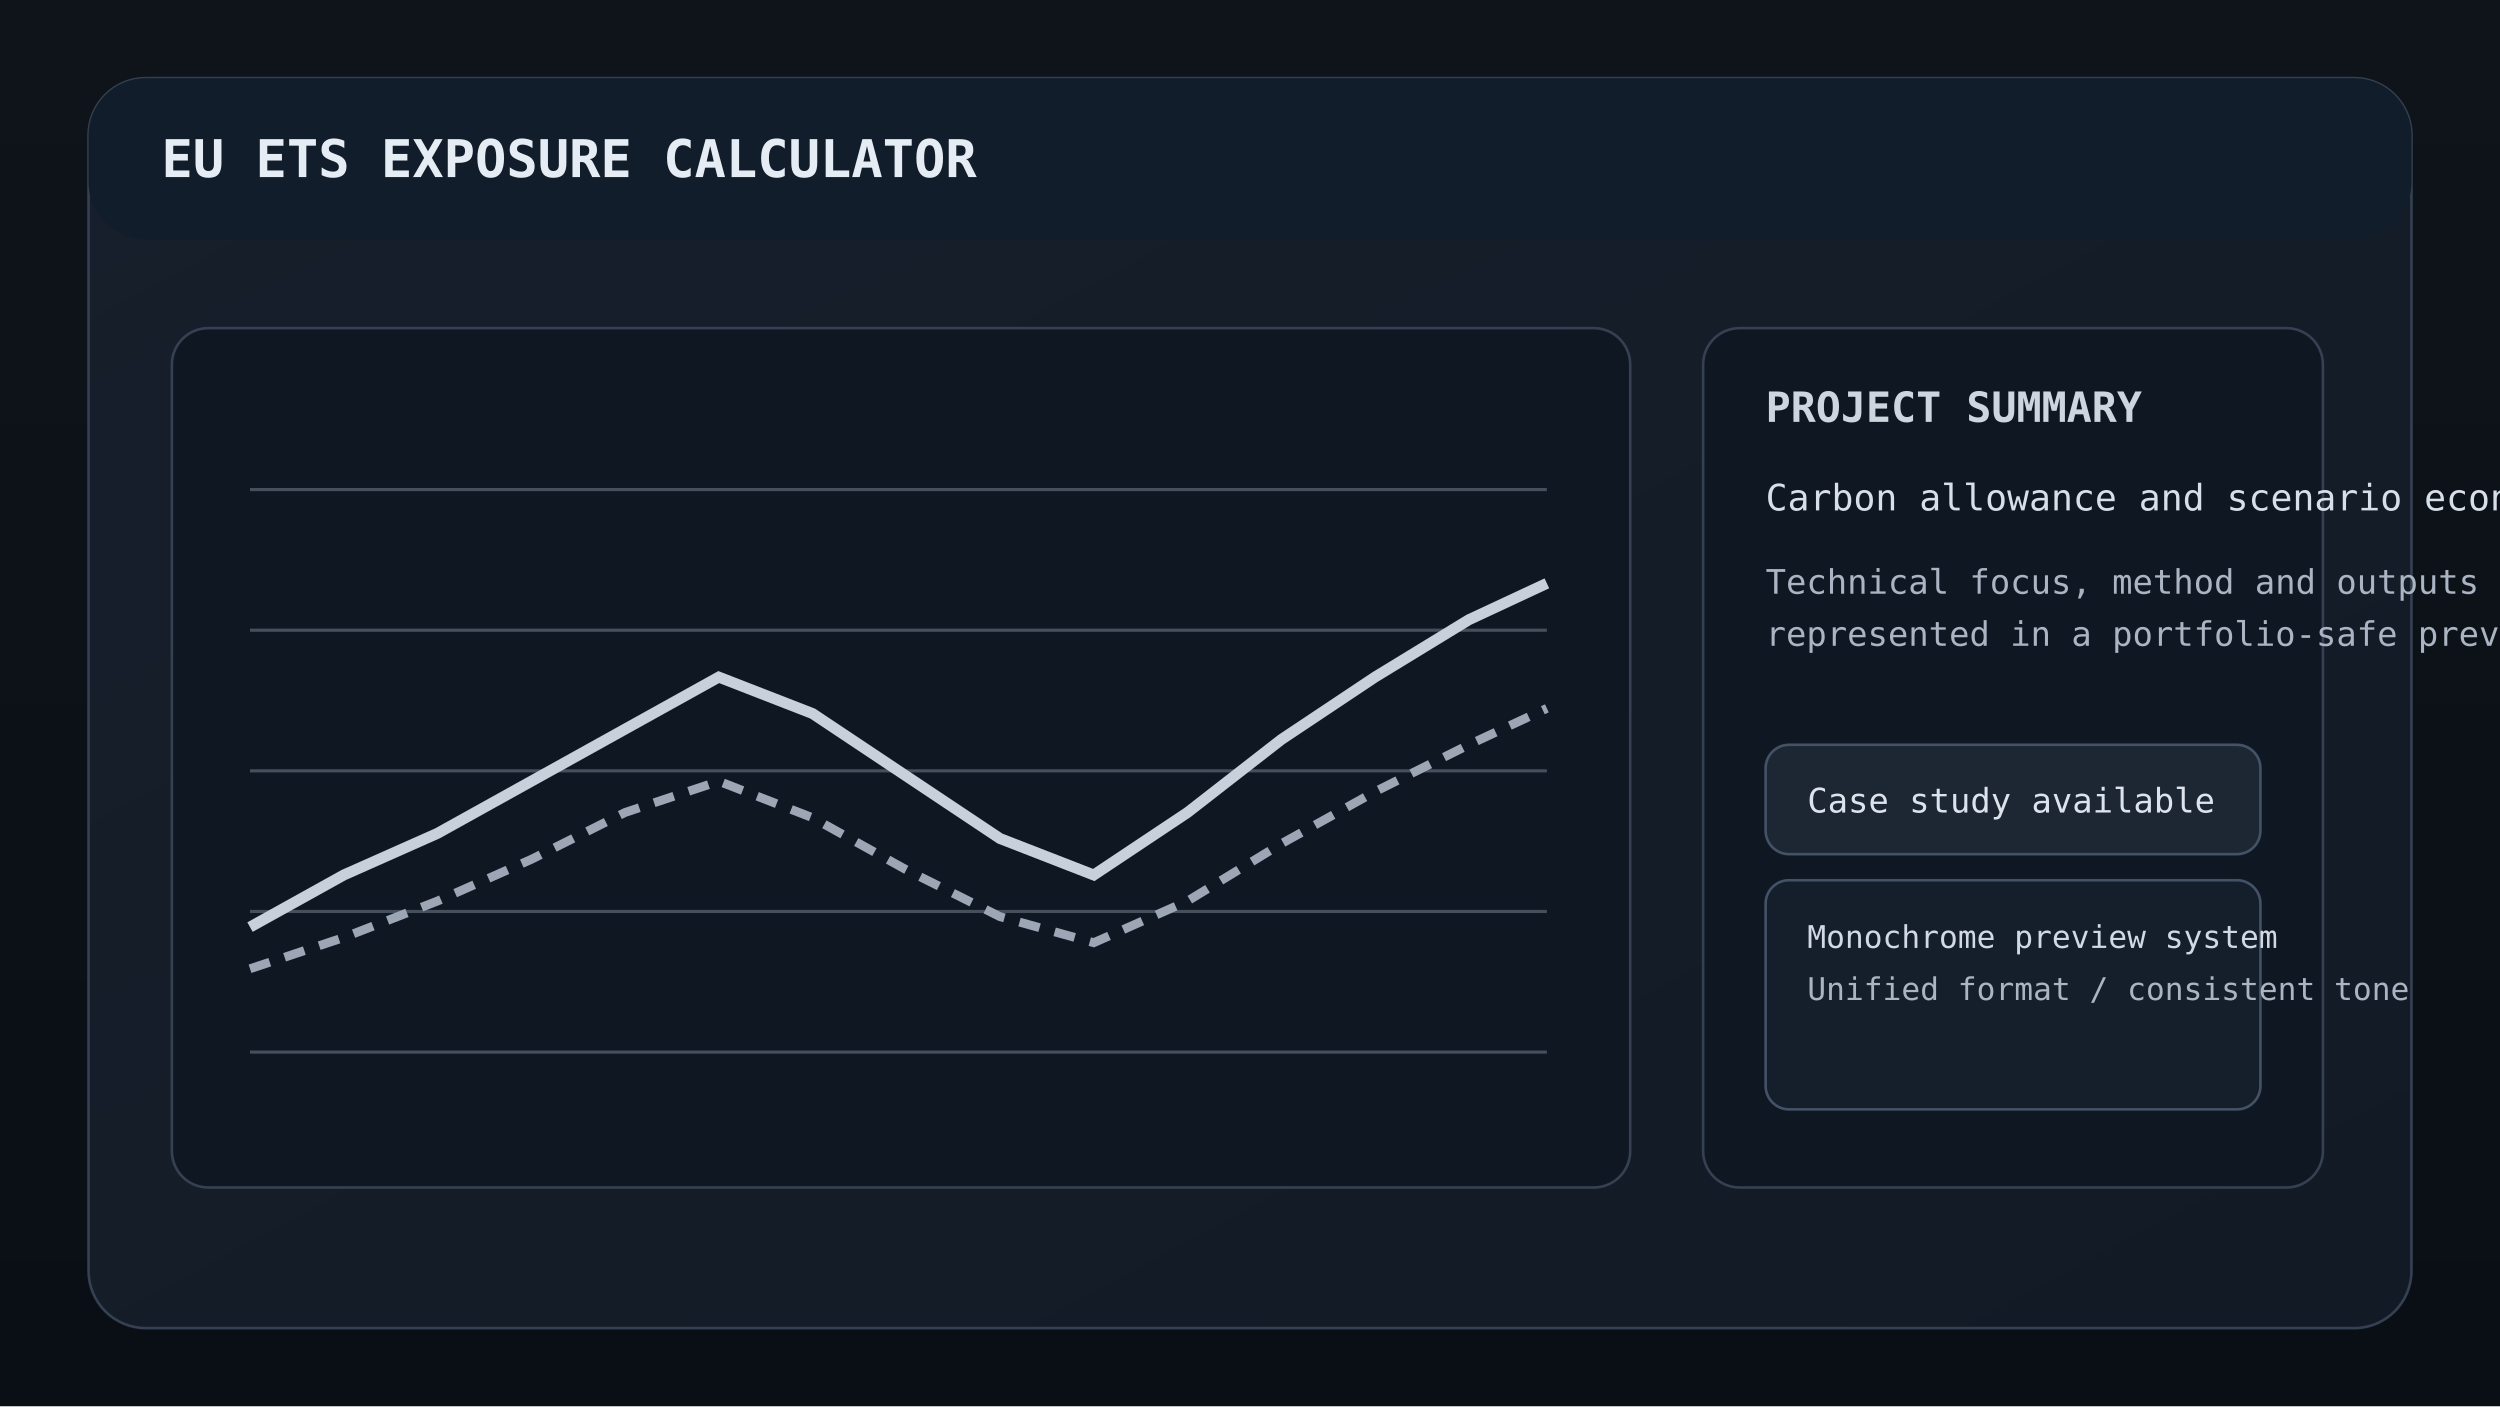
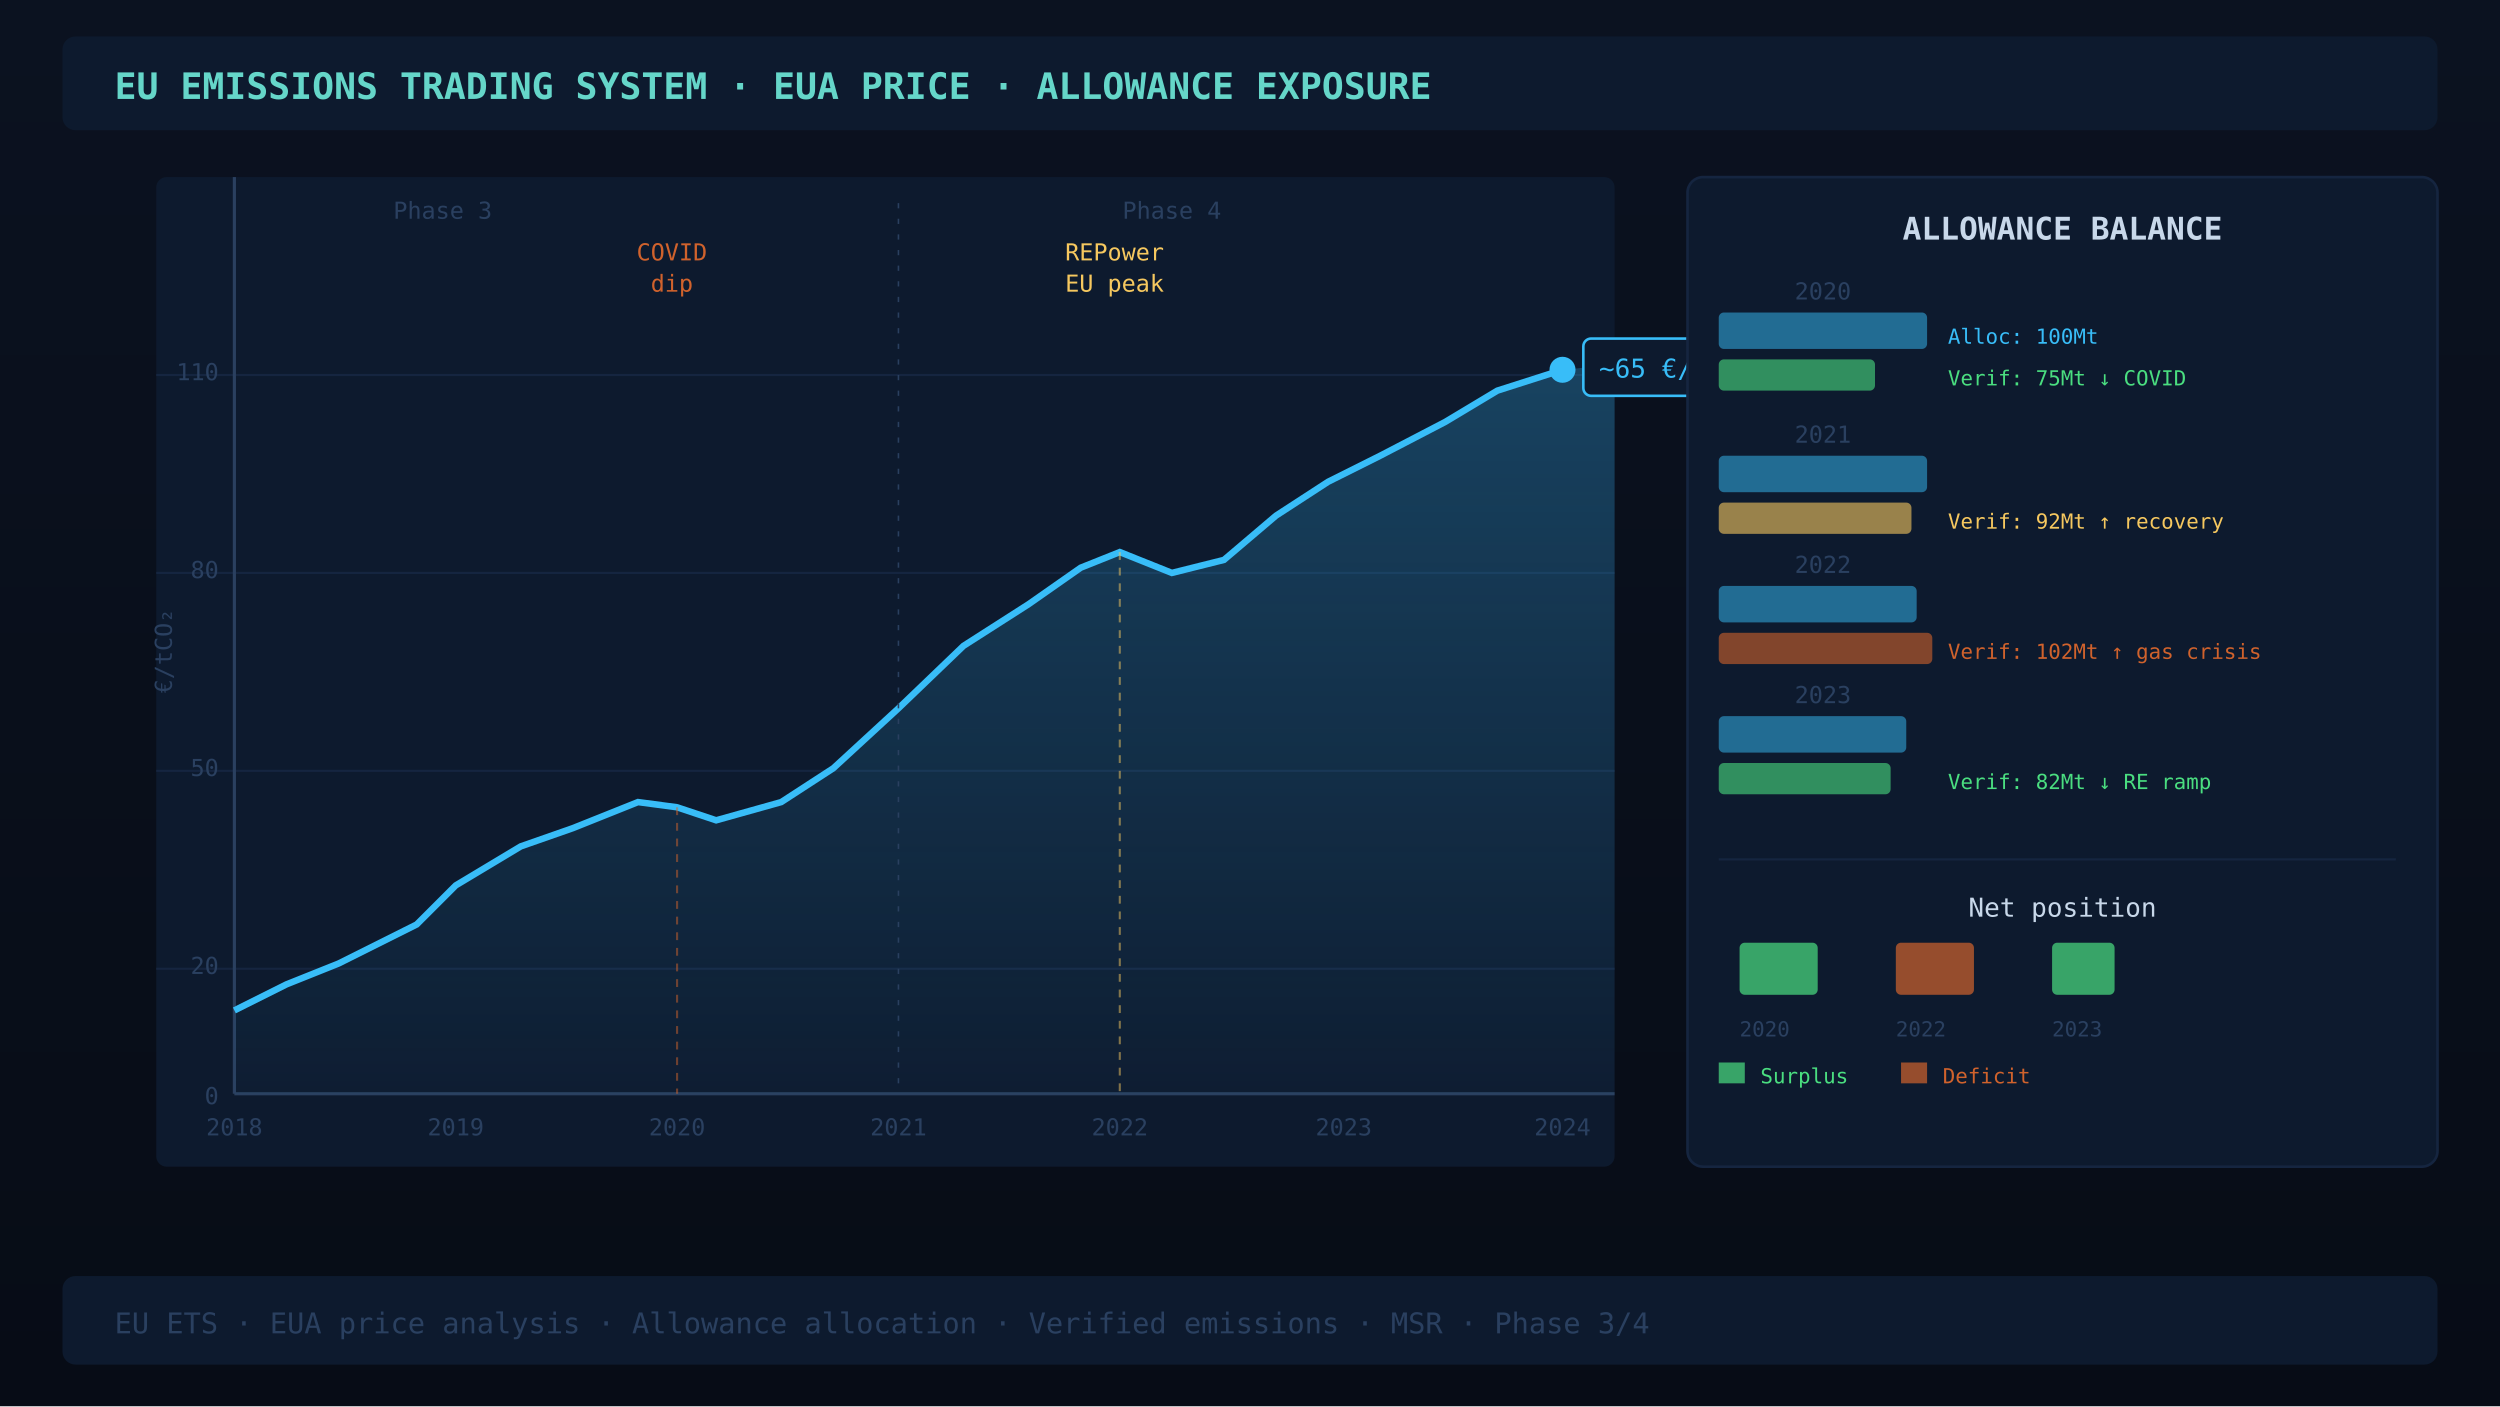
- <svg xmlns="http://www.w3.org/2000/svg" viewBox="0 0 960 540" role="img" aria-label="Carbon allowance and scenario economics">
+ <svg xmlns="http://www.w3.org/2000/svg" viewBox="0 0 960 540" role="img" aria-label="EU ETS carbon allowance price curve and emissions exposure dashboard">
  <defs>
    <linearGradient id="bg" x1="0" y1="0" x2="0" y2="1">
-       <stop offset="0" stop-color="#0f141b" />
-       <stop offset="1" stop-color="#0a0f15" />
+       <stop offset="0" stop-color="#0b1220" />
+       <stop offset="1" stop-color="#070c16" />
    </linearGradient>
-     <linearGradient id="panel" x1="0" y1="0" x2="1" y2="1">
-       <stop offset="0" stop-color="#161f2b" />
-       <stop offset="1" stop-color="#121a25" />
+     <linearGradient id="areafill" x1="0" y1="0" x2="0" y2="1">
+       <stop offset="0%" stop-color="#38bdf8" stop-opacity="0.25" />
+       <stop offset="100%" stop-color="#38bdf8" stop-opacity="0.02" />
+     </linearGradient>
+     <linearGradient id="surplusfill" x1="0" y1="0" x2="0" y2="1">
+       <stop offset="0%" stop-color="#4ade80" stop-opacity="0.3" />
+       <stop offset="100%" stop-color="#4ade80" stop-opacity="0.02" />
+     </linearGradient>
+     <linearGradient id="deficitfill" x1="0" y1="0" x2="0" y2="1">
+       <stop offset="0%" stop-color="#d0622c" stop-opacity="0.02" />
+       <stop offset="100%" stop-color="#d0622c" stop-opacity="0.3" />
    </linearGradient>
  </defs>
  <rect width="960" height="540" fill="url(#bg)" />
-   <rect x="34" y="30" width="892" height="480" rx="22" fill="url(#panel)" stroke="#354152" />
-   <rect x="34" y="30" width="892" height="62" rx="22" fill="#121d2b" />
-   <text x="62" y="68" fill="#e6ecf3" font-family="ui-monospace, SFMono-Regular, Menlo, monospace" font-size="20" font-weight="700">EU ETS EXPOSURE CALCULATOR</text>
-   <rect x="66" y="126" width="560" height="330" rx="14" fill="#0f1722" stroke="#354152" />
-   <g stroke="#5d6876" stroke-width="1.2" opacity="0.7">
-     <line x1="96" y1="404" x2="594" y2="404" />
-     <line x1="96" y1="350" x2="594" y2="350" />
-     <line x1="96" y1="296" x2="594" y2="296" />
-     <line x1="96" y1="242" x2="594" y2="242" />
-     <line x1="96" y1="188" x2="594" y2="188" />
-   </g>
-   <polyline points="96,356 132,336 168,320 204,300 240,280 276,260 312,274 348,298 384,322 420,336 456,312 492,284 528,260 564,238 594,224" fill="none" stroke="#c8d0db" stroke-width="4.2" />
-   <polyline points="96,372 132,360 168,346 204,330 240,312 276,300 312,314 348,334 384,352 420,362 456,346 492,324 528,304 564,286 594,272" fill="none" stroke="#9ca6b5" stroke-width="3.4" stroke-dasharray="8 6" />
-   <rect x="654" y="126" width="238" height="330" rx="14" fill="#0f1722" stroke="#354152" />
-   <text x="678" y="162" fill="#cdd5df" font-family="ui-monospace,monospace" font-size="16" font-weight="700">PROJECT SUMMARY</text>
-   <text x="678" y="196" fill="#d7dfe8" font-family="ui-monospace,monospace" font-size="14">Carbon allowance and scenario economics</text>
-   <text x="678" y="228" fill="#aab4c2" font-family="ui-monospace,monospace" font-size="13">Technical focus, method and outputs</text>
-   <text x="678" y="248" fill="#aab4c2" font-family="ui-monospace,monospace" font-size="13">represented in a portfolio-safe preview</text>
-   <rect x="678" y="286" width="190" height="42" rx="9" fill="#1d2734" stroke="#445267" />
-   <text x="694" y="312" fill="#dce3ec" font-family="ui-monospace,monospace" font-size="13">Case study available</text>
-   <rect x="678" y="338" width="190" height="88" rx="9" fill="#151f2b" stroke="#445267" />
-   <text x="694" y="364" fill="#d0d9e4" font-family="ui-monospace,monospace" font-size="12">Monochrome preview system</text>
-   <text x="694" y="384" fill="#aab4c2" font-family="ui-monospace,monospace" font-size="12">Unified format / consistent tone</text>
+   <rect x="24" y="14" width="912" height="36" rx="5" fill="#0d1a2e" />
+   <text x="44" y="38" font-family="monospace" font-size="14" fill="#65d6c9" font-weight="bold">EU EMISSIONS TRADING SYSTEM · EUA PRICE · ALLOWANCE EXPOSURE</text>
+   <rect x="60" y="68" width="560" height="380" rx="4" fill="#0d1a2e" />
+   <line x1="60" y1="144" x2="620" y2="144" stroke="#152540" stroke-width="0.8" />
+   <line x1="60" y1="220" x2="620" y2="220" stroke="#152540" stroke-width="0.8" />
+   <line x1="60" y1="296" x2="620" y2="296" stroke="#152540" stroke-width="0.8" />
+   <line x1="60" y1="372" x2="620" y2="372" stroke="#152540" stroke-width="0.8" />
+   <line x1="90" y1="68" x2="90" y2="420" stroke="#2a4060" stroke-width="1.2" />
+   <line x1="90" y1="420" x2="620" y2="420" stroke="#2a4060" stroke-width="1.2" />
+   <text x="84" y="424" font-family="monospace" font-size="9" fill="#2a4060" text-anchor="end">0</text>
+   <text x="84" y="374" font-family="monospace" font-size="9" fill="#2a4060" text-anchor="end">20</text>
+   <text x="84" y="298" font-family="monospace" font-size="9" fill="#2a4060" text-anchor="end">50</text>
+   <text x="84" y="222" font-family="monospace" font-size="9" fill="#2a4060" text-anchor="end">80</text>
+   <text x="84" y="146" font-family="monospace" font-size="9" fill="#2a4060" text-anchor="end">110</text>
+   <text x="66" y="250" font-family="monospace" font-size="9" fill="#2a4060" transform="rotate(-90,66,250)" text-anchor="middle">€/tCO₂</text>
+   <text x="90" y="436" font-family="monospace" font-size="9" fill="#2a4060" text-anchor="middle">2018</text>
+   <text x="175" y="436" font-family="monospace" font-size="9" fill="#2a4060" text-anchor="middle">2019</text>
+   <text x="260" y="436" font-family="monospace" font-size="9" fill="#2a4060" text-anchor="middle">2020</text>
+   <text x="345" y="436" font-family="monospace" font-size="9" fill="#2a4060" text-anchor="middle">2021</text>
+   <text x="430" y="436" font-family="monospace" font-size="9" fill="#2a4060" text-anchor="middle">2022</text>
+   <text x="516" y="436" font-family="monospace" font-size="9" fill="#2a4060" text-anchor="middle">2023</text>
+   <text x="600" y="436" font-family="monospace" font-size="9" fill="#2a4060" text-anchor="middle">2024</text>
+   <polygon points="90,390 90,388 95,385 110,378 130,370 160,355 175,340 200,325 220,318 245,308 260,310 275,315 300,308 320,295 345,272 370,248 395,232 415,218 430,212 450,220 470,215 490,198 510,185 530,175 555,162 575,150 600,142 620,140 620,420 90,420" fill="url(#areafill)" />
+   <polyline points="90,388 110,378 130,370 160,355 175,340 200,325 220,318 245,308 260,310 275,315 300,308 320,295 345,272 370,248 395,232 415,218 430,212 450,220 470,215 490,198 510,185 530,175 555,162 575,150 600,142" fill="none" stroke="#38bdf8" stroke-width="2.5" />
+   <line x1="260" y1="310" x2="260" y2="420" stroke="#d0622c" stroke-width="0.8" stroke-dasharray="3,3" opacity="0.5" />
+   <text x="258" y="100" font-family="monospace" font-size="9" fill="#d0622c" text-anchor="middle">COVID</text>
+   <text x="258" y="112" font-family="monospace" font-size="9" fill="#d0622c" text-anchor="middle">dip</text>
+   <line x1="430" y1="212" x2="430" y2="420" stroke="#f6c85f" stroke-width="0.8" stroke-dasharray="3,3" opacity="0.5" />
+   <text x="428" y="100" font-family="monospace" font-size="9" fill="#f6c85f" text-anchor="middle">REPower</text>
+   <text x="428" y="112" font-family="monospace" font-size="9" fill="#f6c85f" text-anchor="middle">EU peak</text>
+   <text x="170" y="84" font-family="monospace" font-size="9" fill="#2a4060" text-anchor="middle">Phase 3</text>
+   <text x="450" y="84" font-family="monospace" font-size="9" fill="#2a4060" text-anchor="middle">Phase 4</text>
+   <line x1="345" y1="78" x2="345" y2="420" stroke="#2a4060" stroke-width="0.6" stroke-dasharray="2,4" />
+   <circle cx="600" cy="142" r="5" fill="#38bdf8" />
+   <rect x="608" y="130" width="70" height="22" rx="3" fill="#0d1a2e" stroke="#38bdf8" stroke-width="1" />
+   <text x="614" y="145" font-family="monospace" font-size="10" fill="#38bdf8">~65 €/t</text>
+   <rect x="648" y="68" width="288" height="380" rx="6" fill="#0d1a2e" stroke="#152540" stroke-width="1" />
+   <text x="792" y="92" font-family="monospace" font-size="12" fill="#c8d8ea" text-anchor="middle" font-weight="bold">ALLOWANCE BALANCE</text>
+   <text x="700" y="115" font-family="monospace" font-size="9" fill="#2a4060" text-anchor="middle">2020</text>
+   <rect x="660" y="120" width="80" height="14" rx="2" fill="#38bdf8" opacity="0.5" />
+   <text x="748" y="132" font-family="monospace" font-size="8" fill="#38bdf8">Alloc: 100Mt</text>
+   <rect x="660" y="138" width="60" height="12" rx="2" fill="#4ade80" opacity="0.6" />
+   <text x="748" y="148" font-family="monospace" font-size="8" fill="#4ade80">Verif: 75Mt ↓ COVID</text>
+   <text x="700" y="170" font-family="monospace" font-size="9" fill="#2a4060" text-anchor="middle">2021</text>
+   <rect x="660" y="175" width="80" height="14" rx="2" fill="#38bdf8" opacity="0.5" />
+   <rect x="660" y="193" width="74" height="12" rx="2" fill="#f6c85f" opacity="0.6" />
+   <text x="748" y="203" font-family="monospace" font-size="8" fill="#f6c85f">Verif: 92Mt ↑ recovery</text>
+   <text x="700" y="220" font-family="monospace" font-size="9" fill="#2a4060" text-anchor="middle">2022</text>
+   <rect x="660" y="225" width="76" height="14" rx="2" fill="#38bdf8" opacity="0.5" />
+   <rect x="660" y="243" width="82" height="12" rx="2" fill="#d0622c" opacity="0.6" />
+   <text x="748" y="253" font-family="monospace" font-size="8" fill="#d0622c">Verif: 102Mt ↑ gas crisis</text>
+   <text x="700" y="270" font-family="monospace" font-size="9" fill="#2a4060" text-anchor="middle">2023</text>
+   <rect x="660" y="275" width="72" height="14" rx="2" fill="#38bdf8" opacity="0.5" />
+   <rect x="660" y="293" width="66" height="12" rx="2" fill="#4ade80" opacity="0.6" />
+   <text x="748" y="303" font-family="monospace" font-size="8" fill="#4ade80">Verif: 82Mt ↓ RE ramp</text>
+   <line x1="660" y1="330" x2="920" y2="330" stroke="#152540" stroke-width="0.8" />
+   <text x="792" y="352" font-family="monospace" font-size="10" fill="#c8d8ea" text-anchor="middle">Net position</text>
+   <rect x="668" y="362" width="30" height="20" rx="2" fill="#4ade80" opacity="0.7" />
+   <rect x="728" y="362" width="30" height="20" rx="2" fill="#d0622c" opacity="0.7" />
+   <rect x="788" y="362" width="24" height="20" rx="2" fill="#4ade80" opacity="0.7" />
+   <text x="668" y="398" font-family="monospace" font-size="8" fill="#2a4060">2020</text>
+   <text x="728" y="398" font-family="monospace" font-size="8" fill="#2a4060">2022</text>
+   <text x="788" y="398" font-family="monospace" font-size="8" fill="#2a4060">2023</text>
+   <rect x="660" y="408" width="10" height="8" fill="#4ade80" opacity="0.7" />
+   <text x="676" y="416" font-family="monospace" font-size="8" fill="#4ade80">Surplus</text>
+   <rect x="730" y="408" width="10" height="8" fill="#d0622c" opacity="0.7" />
+   <text x="746" y="416" font-family="monospace" font-size="8" fill="#d0622c">Deficit</text>
+   <rect x="24" y="490" width="912" height="34" rx="5" fill="#0d1a2e" />
+   <text x="44" y="512" font-family="monospace" font-size="11" fill="#2a4060">EU ETS · EUA price analysis · Allowance allocation · Verified emissions · MSR · Phase 3/4</text>
</svg>
